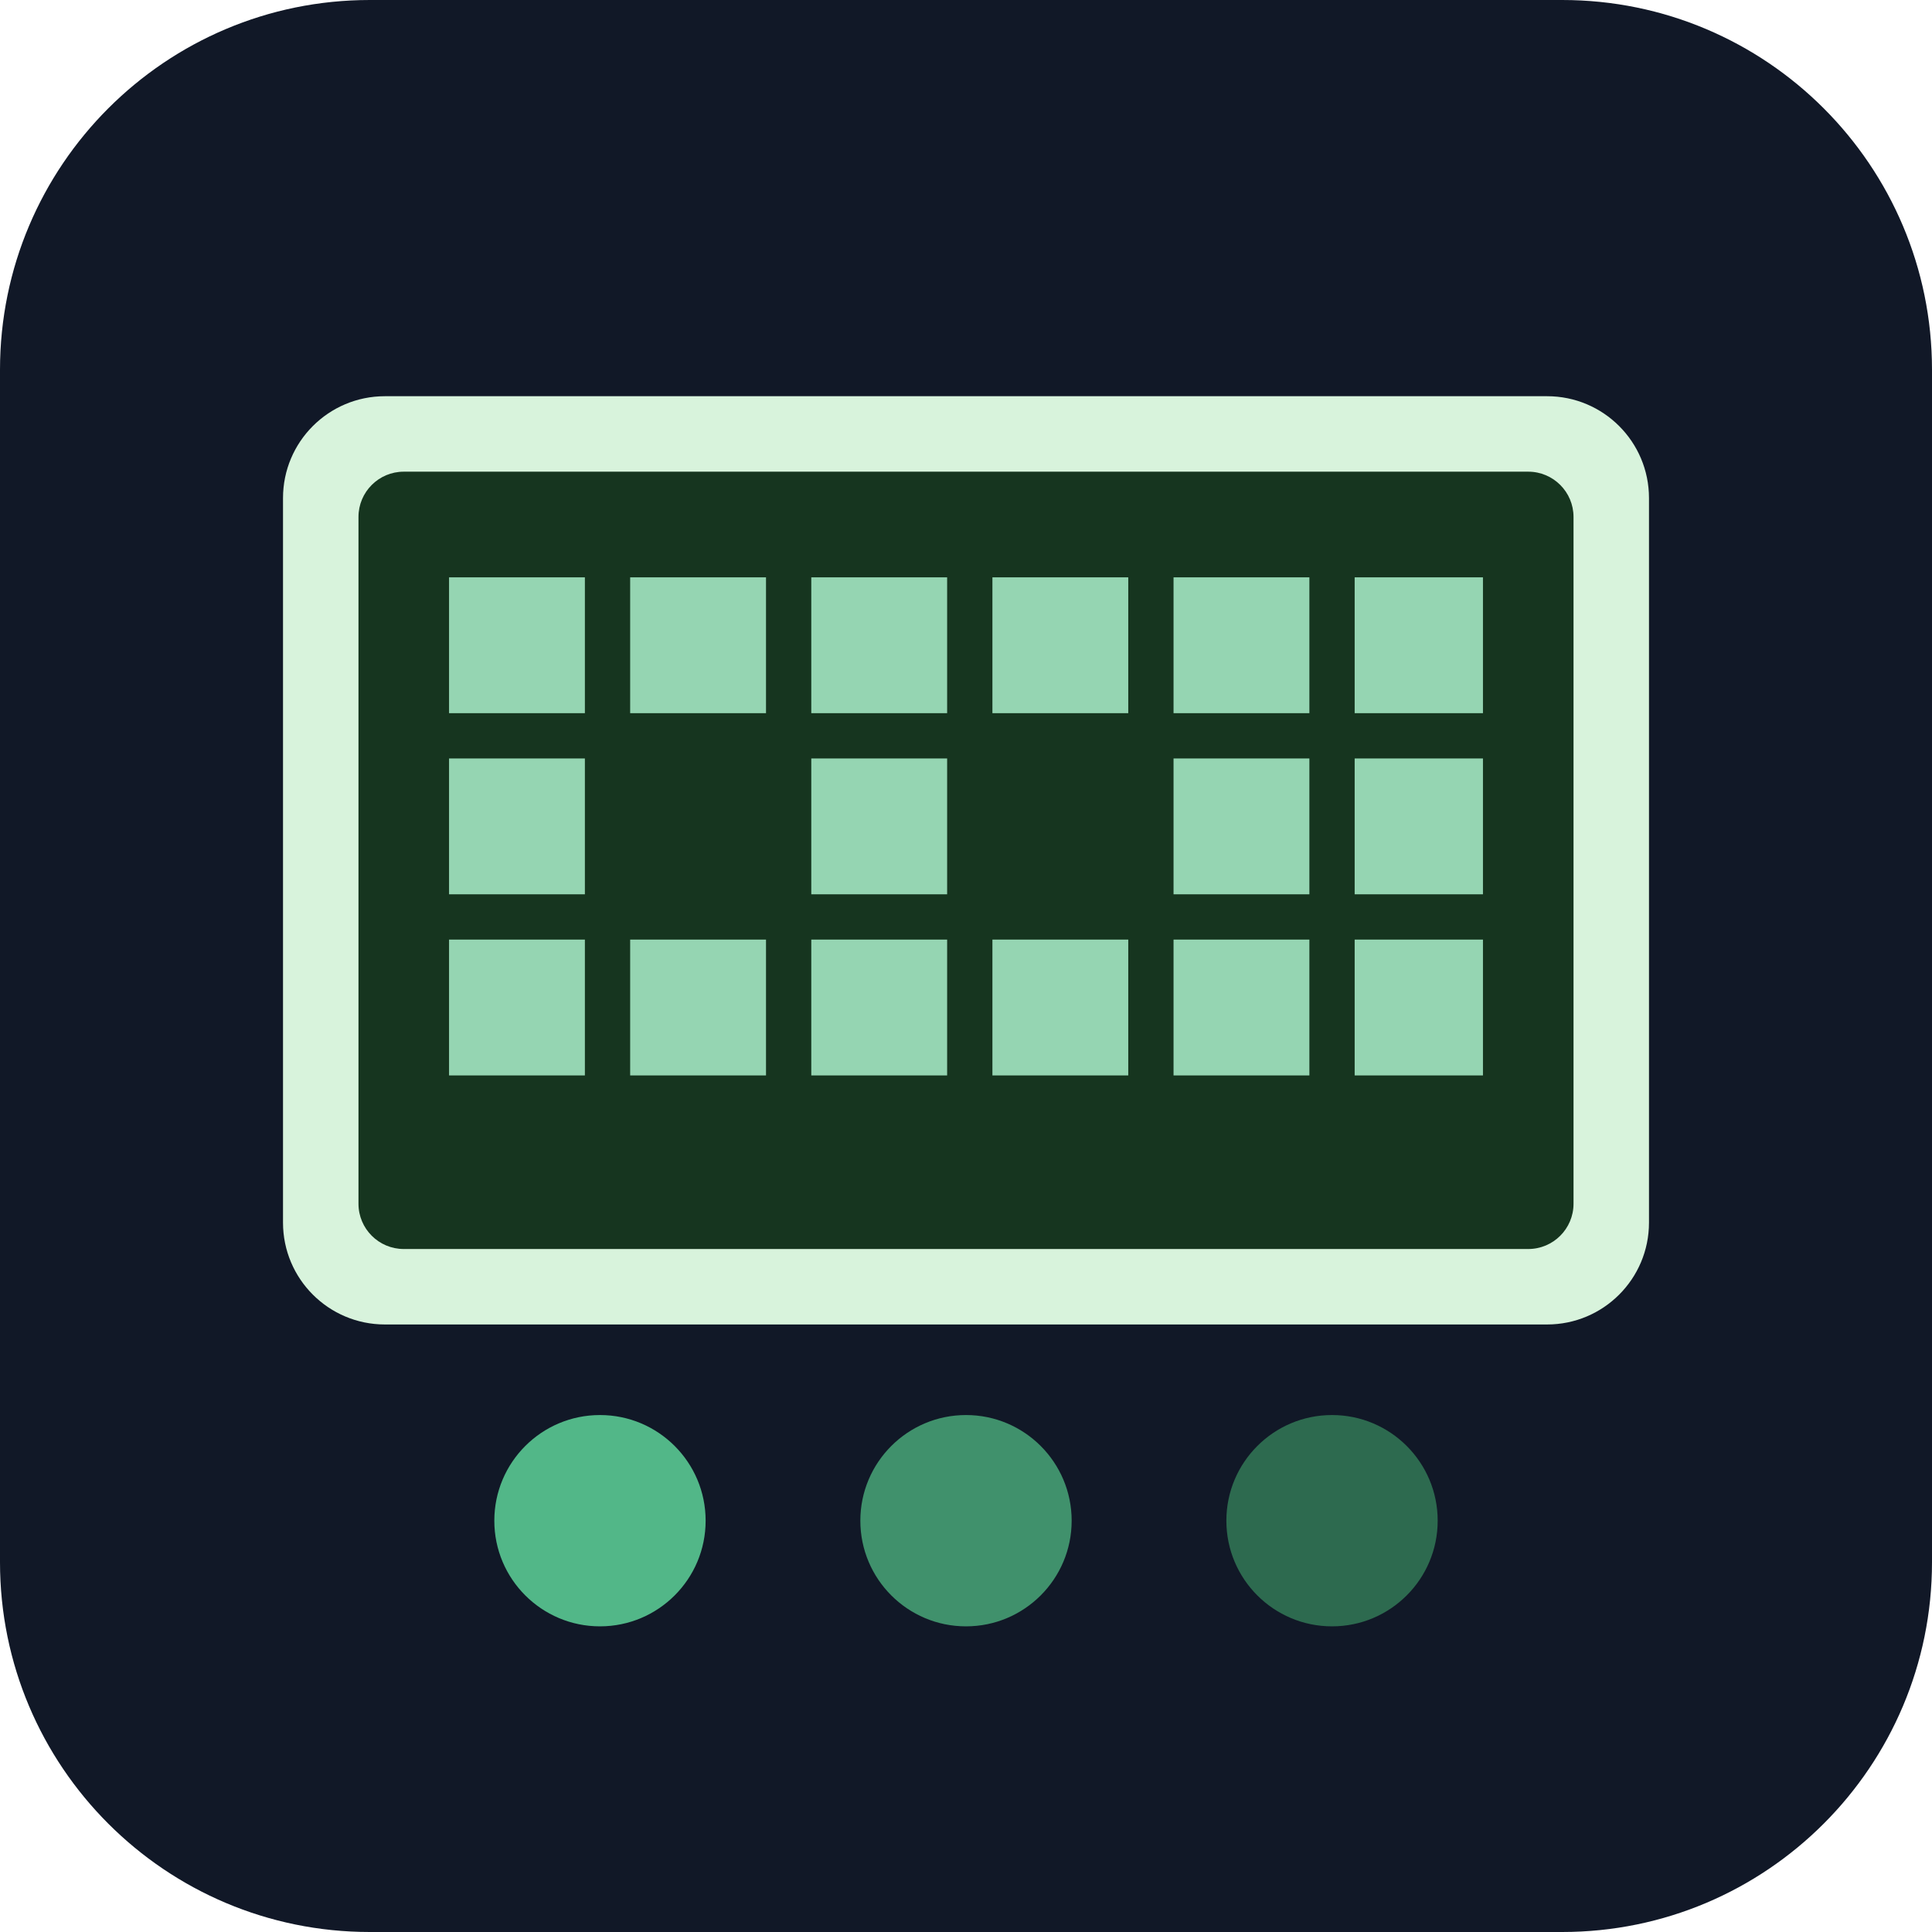
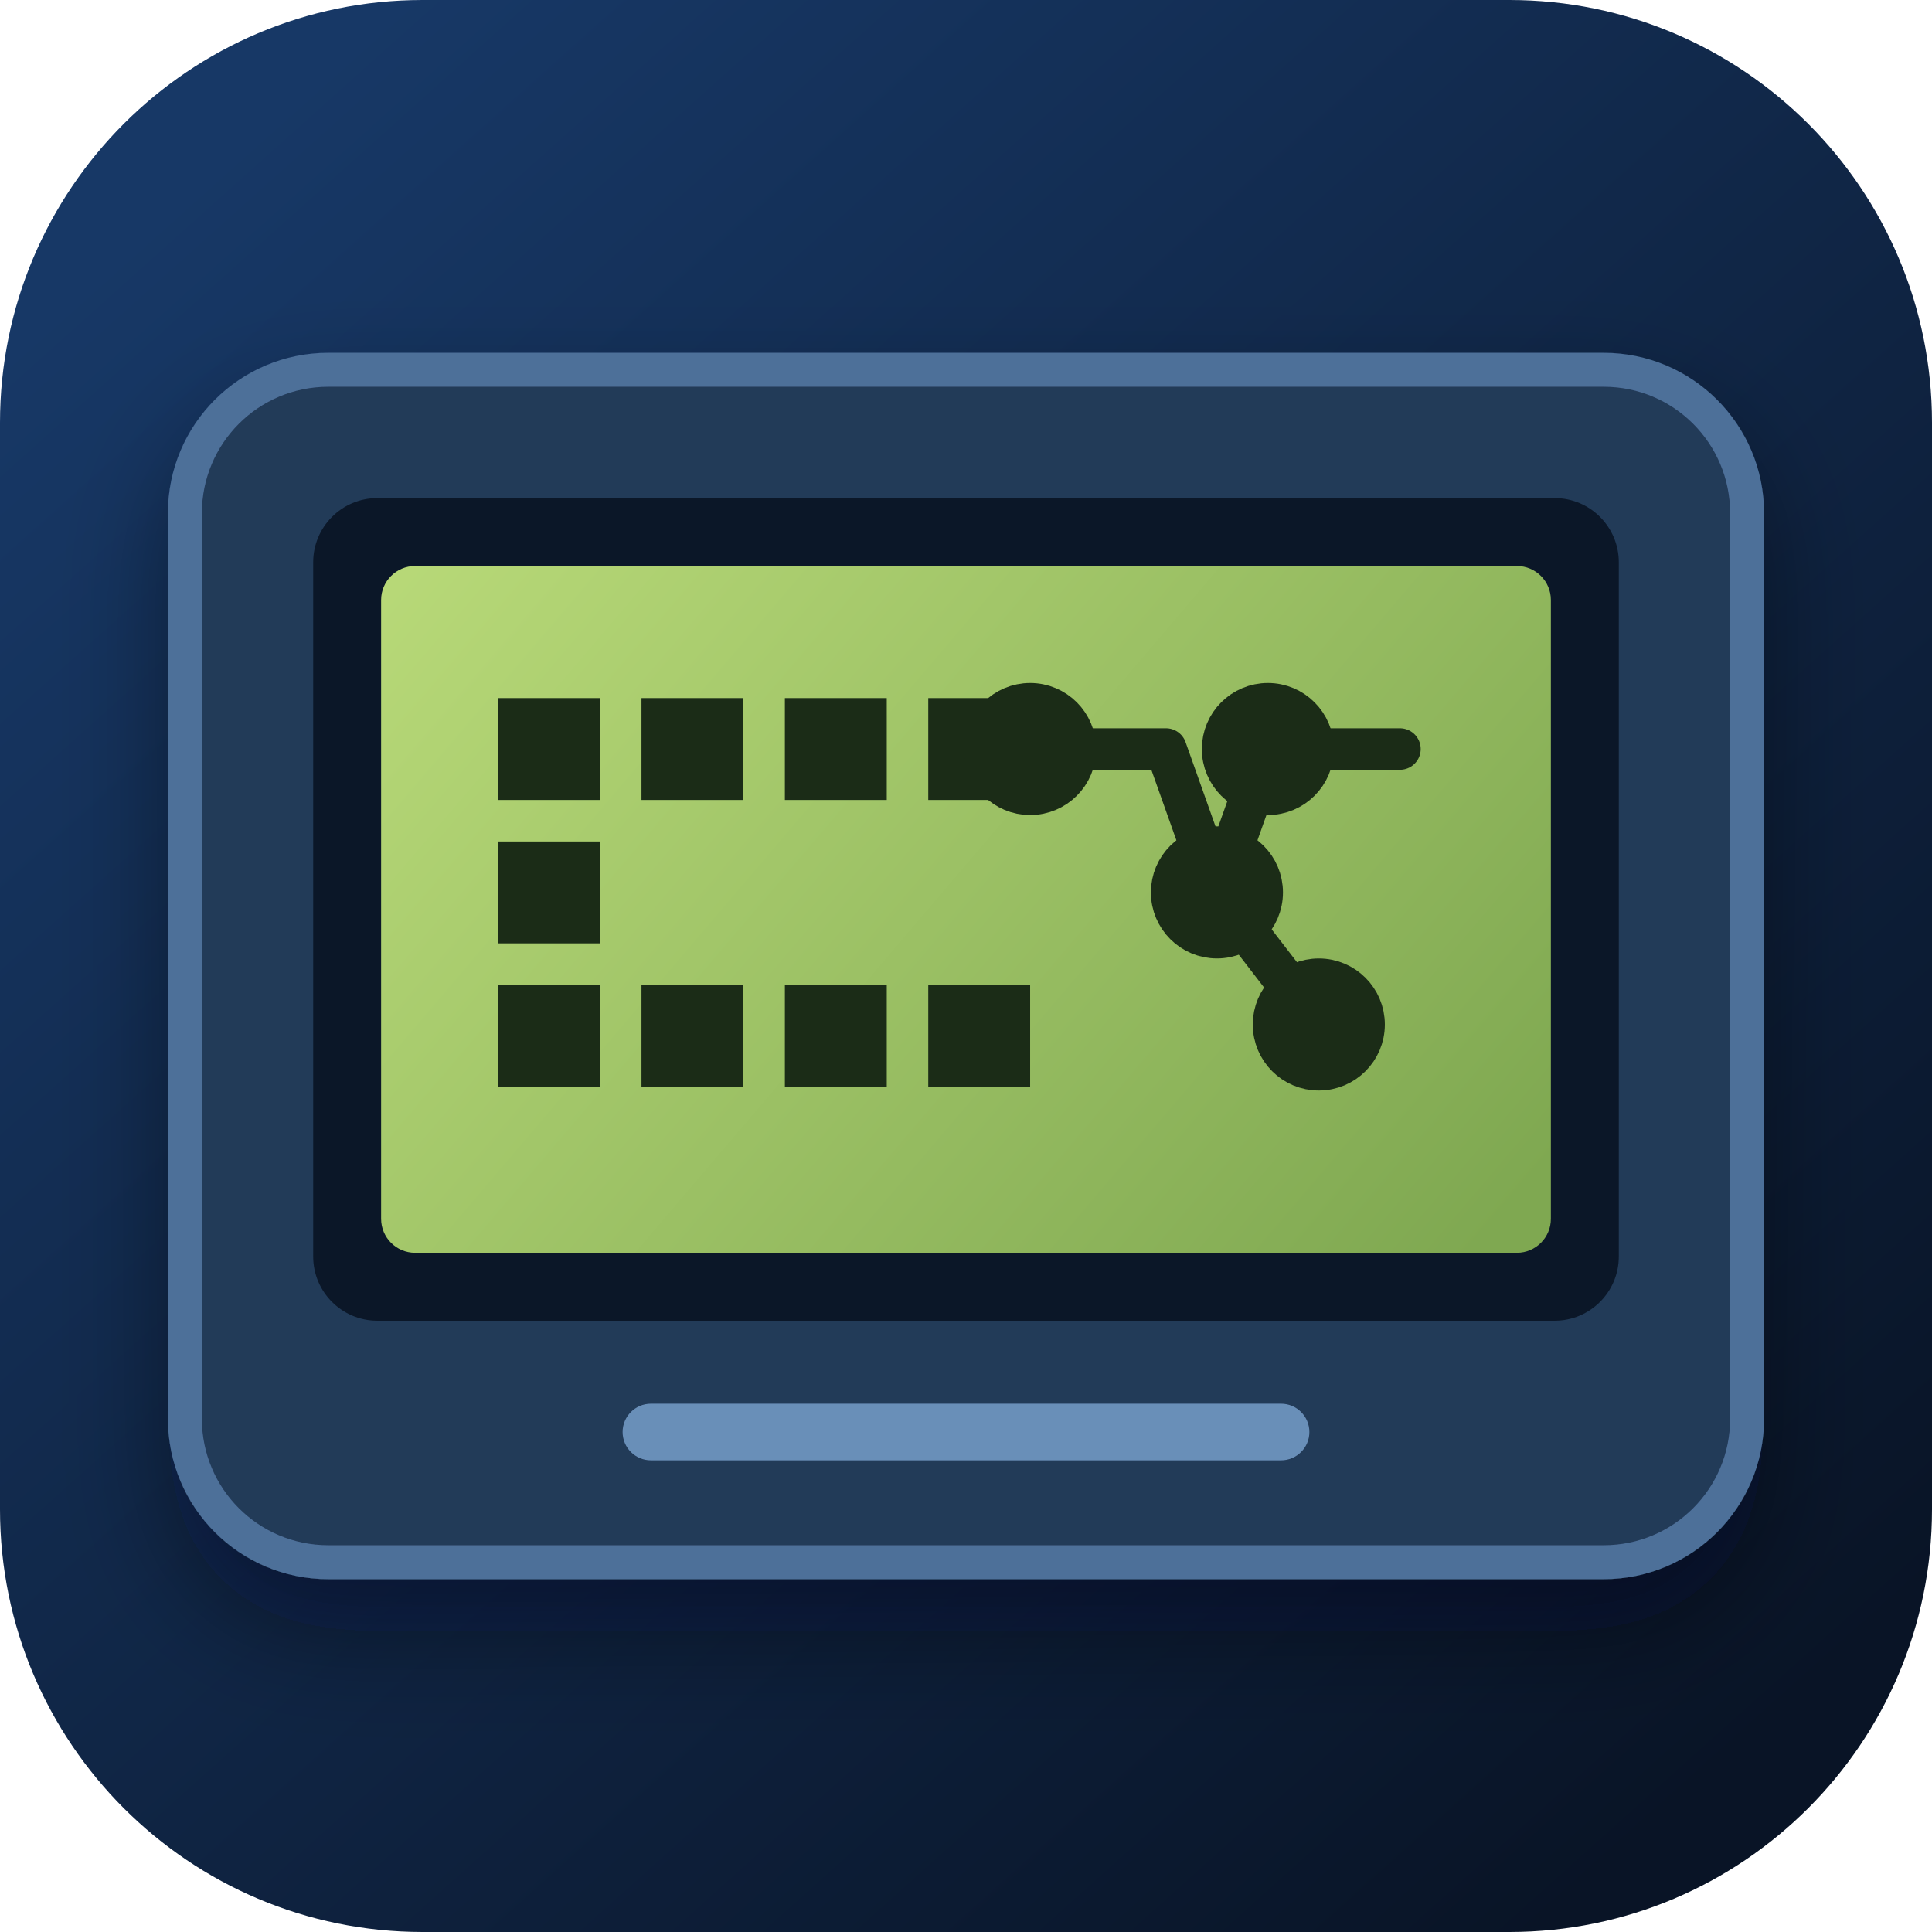
<svg xmlns="http://www.w3.org/2000/svg" width="1024" height="1024" viewBox="0 0 1024 1024">
-   <rect width="1024" height="1024" rx="196" fill="#111827" />
-   <rect x="150" y="210" width="724" height="492" rx="54" fill="#d8f3dc" />
-   <rect x="190" y="250" width="644" height="412" rx="24" fill="#16351f" />
-   <g fill="#95d5b2">
-     <rect x="238" y="306" width="72" height="72" />
-     <rect x="334" y="306" width="72" height="72" />
-     <rect x="430" y="306" width="72" height="72" />
-     <rect x="526" y="306" width="72" height="72" />
-     <rect x="622" y="306" width="72" height="72" />
-     <rect x="718" y="306" width="68" height="72" />
-     <rect x="238" y="402" width="72" height="72" />
-     <rect x="430" y="402" width="72" height="72" />
-     <rect x="622" y="402" width="72" height="72" />
-     <rect x="718" y="402" width="68" height="72" />
-     <rect x="238" y="498" width="72" height="72" />
-     <rect x="334" y="498" width="72" height="72" />
-     <rect x="430" y="498" width="72" height="72" />
-     <rect x="526" y="498" width="72" height="72" />
-     <rect x="622" y="498" width="72" height="72" />
-     <rect x="718" y="498" width="68" height="72" />
+   <defs>
+     <linearGradient id="shell" x1="120" y1="80" x2="900" y2="950" gradientUnits="userSpaceOnUse">
+       <stop stop-color="#173866" />
+       <stop offset="1" stop-color="#091426" />
+     </linearGradient>
+     <linearGradient id="lcd" x1="244" y1="250" x2="760" y2="690" gradientUnits="userSpaceOnUse">
+       <stop stop-color="#B8D978" />
+       <stop offset="1" stop-color="#7FA851" />
+     </linearGradient>
+     <filter id="shadow" x="-20%" y="-20%" width="140%" height="150%">
+       <feDropShadow dx="0" dy="28" stdDeviation="28" flood-color="#020617" flood-opacity=".42" />
+     </filter>
+   </defs>
+   <rect width="1024" height="1024" rx="224" fill="url(#shell)" />
+   <path d="M174 196h676c42 0 76 34 76 76v480c0 42-34 76-76 76H174c-42 0-76-34-76-76V272c0-42 34-76 76-76Z" fill="#233A58" stroke="#4D6F99" stroke-width="18" filter="url(#shadow)" />
+   <rect x="166" y="264" width="692" height="436" rx="34" fill="#0B1728" />
+   <rect x="202" y="300" width="620" height="364" rx="18" fill="url(#lcd)" />
+   <g fill="#1B2C17">
+     <path d="M264 370h54v54h-54zm0 76h54v54h-54zm0 76h54v54h-54z" />
+     <path d="M340 370h54v54h-54zm76 0h54v54h-54zm76 0h54v54h-54z" />
+     <path d="M340 522h54v54h-54zm76 0h54v54h-54zm76 0h54v54h-54z" />
  </g>
-   <circle cx="318" cy="806" r="56" fill="#52b788" />
-   <circle cx="512" cy="806" r="56" fill="#40916c" />
-   <circle cx="706" cy="806" r="56" fill="#2d6a4f" />
+   <g fill="none" stroke="#1B2C17" stroke-width="22" stroke-linecap="round" stroke-linejoin="round">
+     <path d="M546 397h72m54 0h70M618 397l27 76m27-76-27 76m0 0 54 70" />
+     <circle cx="546" cy="397" r="24" fill="#1B2C17" />
+     <circle cx="672" cy="397" r="24" fill="#1B2C17" />
+     <circle cx="645" cy="473" r="24" fill="#1B2C17" />
+     <circle cx="699" cy="543" r="24" fill="#1B2C17" />
+   </g>
+   <rect x="330" y="744" width="364" height="30" rx="15" fill="#7EA6D4" opacity=".78" />
</svg>
